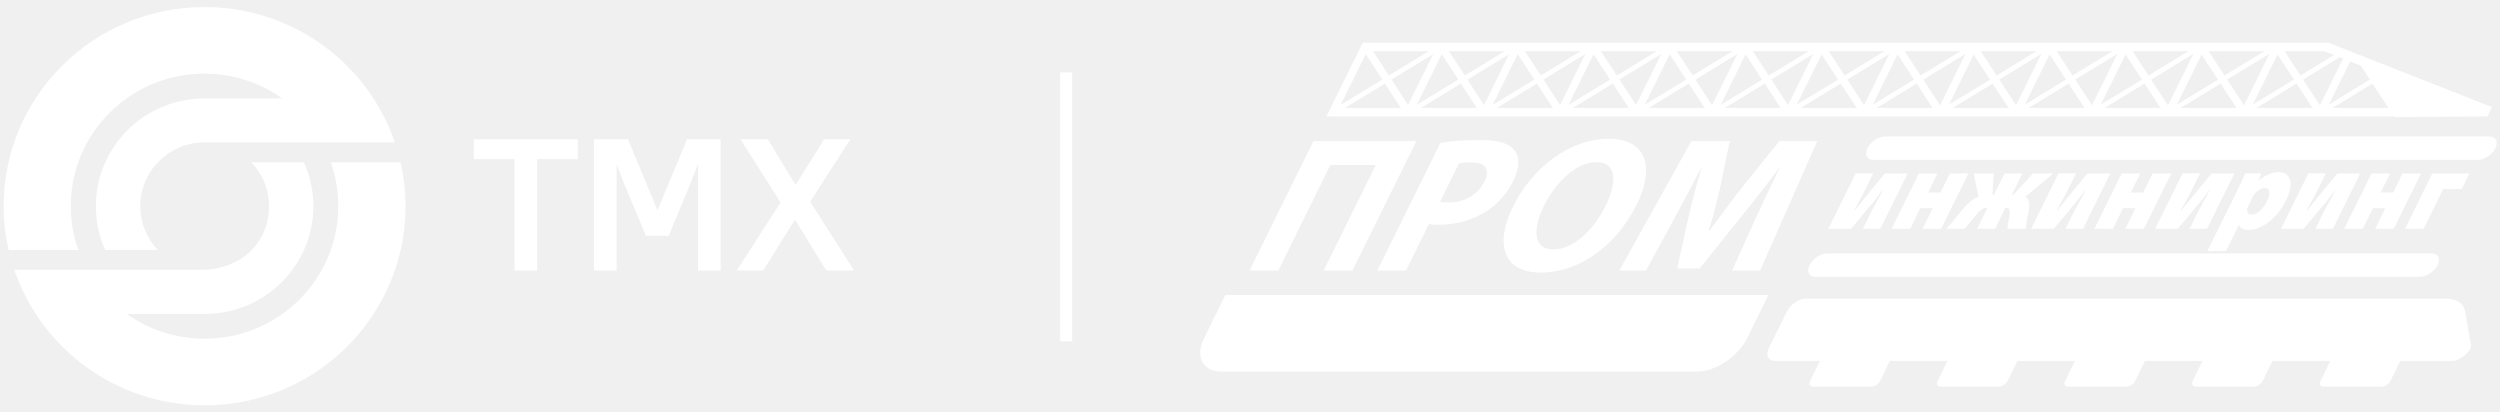
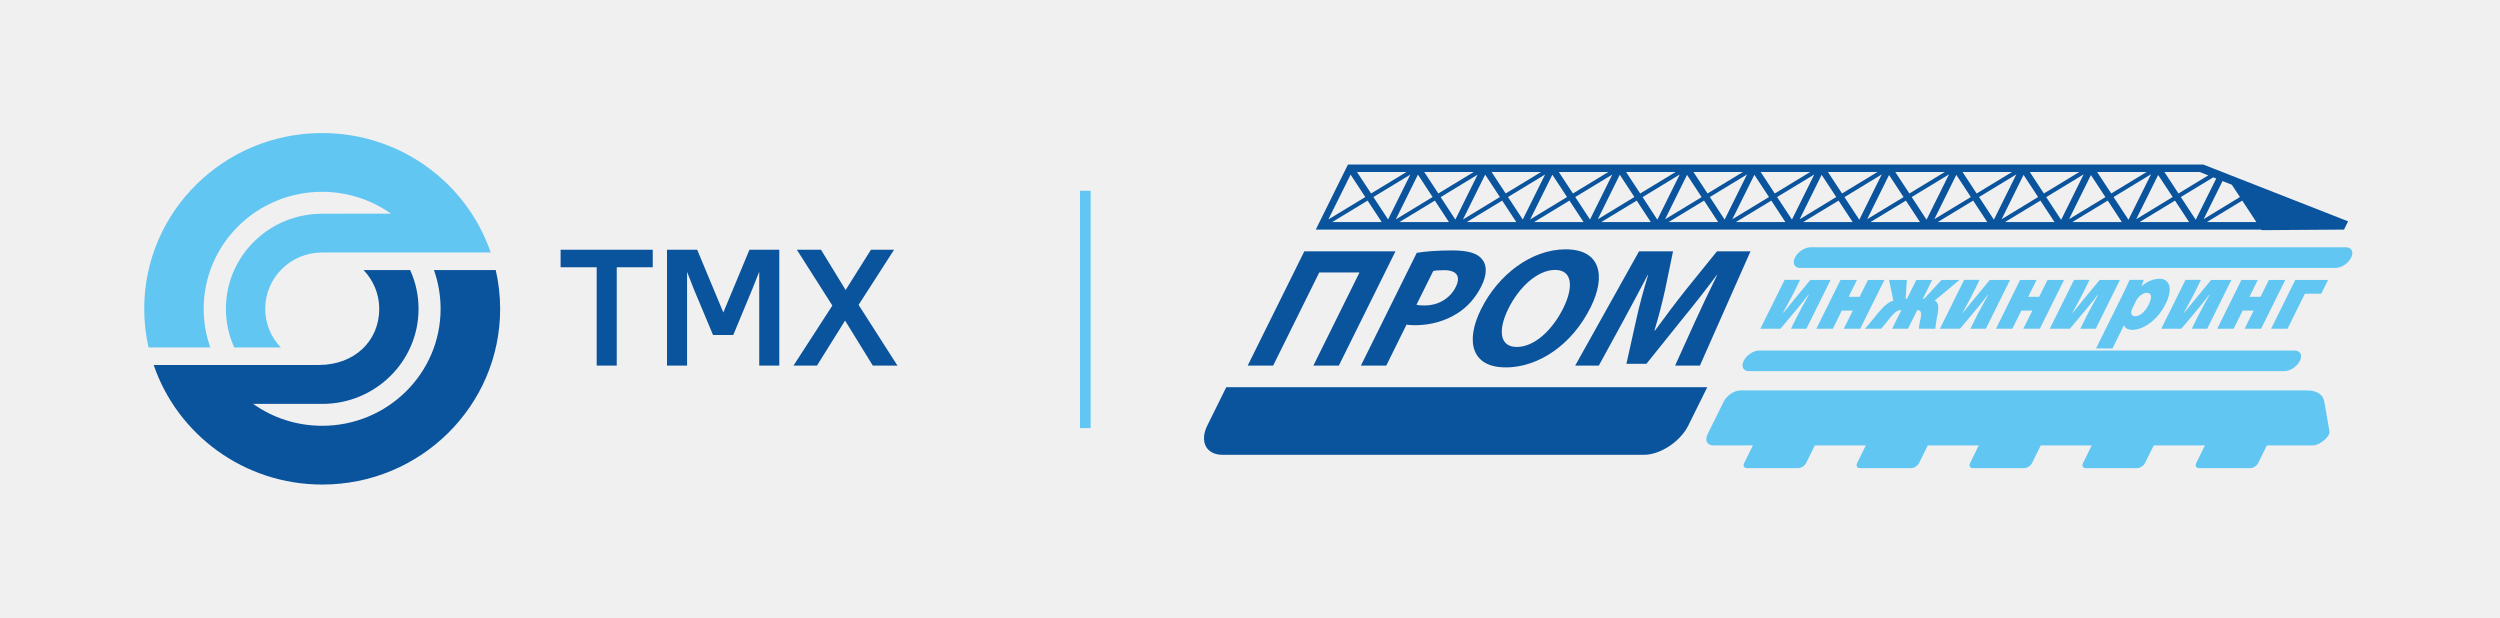
- <svg xmlns="http://www.w3.org/2000/svg" width="267" height="44" viewBox="0 0 267 44" fill="none">
-   <path fill-rule="evenodd" clip-rule="evenodd" d="M204.94 18.525L202.02 24.435H204.01L205.09 22.235H206.42L205.33 24.435H207.31L210.23 18.525H208.25L207.24 20.565H205.92L206.92 18.525H204.94Z" fill="white" />
-   <path fill-rule="evenodd" clip-rule="evenodd" d="M210.79 18.525L211.31 21.035C210.74 21.155 210.03 21.825 209.5 22.485C208.93 23.185 208.41 23.845 207.87 24.435H209.81C210.08 24.175 210.42 23.725 210.93 23.085C211.36 22.545 211.78 22.185 212.16 22.185H212.27L211.16 24.435H213.07L214.18 22.185H214.29C214.63 22.185 214.71 22.555 214.61 23.085C214.49 23.705 214.38 24.165 214.4 24.435H216.37C216.41 23.845 216.55 23.185 216.67 22.485C216.79 21.845 216.74 21.155 216.28 21.035L219.28 18.525H217.12L215.02 20.805H214.86L215.99 18.525H214.08L212.95 20.805H212.79L212.94 18.525H210.78H210.79Z" fill="white" />
-   <path fill-rule="evenodd" clip-rule="evenodd" d="M219.84 18.525L216.92 24.435H219.34C220.06 23.575 220.87 22.595 221.54 21.805C221.98 21.275 222.25 20.915 222.69 20.325H222.74C222.01 21.695 221.79 22.035 221.34 22.935L220.6 24.435H222.46L225.38 18.525H222.94L221.03 20.845C220.61 21.345 220.25 21.835 219.71 22.475H219.66C220.08 21.695 220.49 20.995 220.96 20.045L221.71 18.515H219.85L219.84 18.525Z" fill="white" />
-   <path fill-rule="evenodd" clip-rule="evenodd" d="M226.59 18.525L223.68 24.435H225.66L226.74 22.235H228.07L226.98 24.435H228.97L231.89 18.525H229.9L228.89 20.565H227.57L228.58 18.525H226.59Z" fill="white" />
-   <path fill-rule="evenodd" clip-rule="evenodd" d="M233.09 18.525L230.17 24.435H232.59C233.31 23.575 234.12 22.595 234.79 21.805C235.23 21.275 235.5 20.915 235.94 20.325H235.99C235.26 21.695 235.04 22.035 234.59 22.935L233.85 24.435H235.71L238.63 18.525H236.19L234.28 20.845C233.86 21.345 233.5 21.835 232.96 22.475H232.91C233.33 21.695 233.74 20.995 234.21 20.045L234.96 18.515H233.1L233.09 18.525Z" fill="white" />
-   <path fill-rule="evenodd" clip-rule="evenodd" d="M240.54 21.125C240.59 21.025 240.63 20.935 240.7 20.845C240.97 20.425 241.48 20.085 241.87 20.085C242.49 20.085 242.51 20.675 242.1 21.515C241.68 22.365 241.04 22.925 240.45 22.925C240.06 22.925 239.92 22.605 240.03 22.215C240.06 22.105 240.11 21.985 240.18 21.855L240.54 21.125ZM235.75 26.815H237.73L239.12 24.005H239.14C239.19 24.305 239.53 24.565 240.14 24.565C241.31 24.565 243.09 23.565 244.15 21.405C245.1 19.485 244.54 18.385 243.43 18.385C242.68 18.385 241.93 18.685 241.24 19.275H241.22L241.51 18.515H239.8C239.55 19.065 239.24 19.745 238.85 20.535L235.75 26.805V26.815Z" fill="white" />
-   <path fill-rule="evenodd" clip-rule="evenodd" d="M246.53 18.525L243.61 24.435H246.03C246.75 23.575 247.56 22.595 248.23 21.805C248.67 21.275 248.94 20.915 249.38 20.325H249.43C248.7 21.695 248.48 22.035 248.03 22.935L247.29 24.435H249.15L252.07 18.525H249.63L247.72 20.845C247.3 21.345 246.94 21.835 246.4 22.475H246.34C246.76 21.695 247.17 20.995 247.64 20.045L248.39 18.515H246.53V18.525Z" fill="white" />
-   <path fill-rule="evenodd" clip-rule="evenodd" d="M253.28 18.525L250.36 24.435H252.34L253.43 22.235H254.75L253.67 24.435H255.65L258.57 18.525H256.59L255.58 20.565H254.25L255.26 18.525H253.28Z" fill="white" />
-   <path fill-rule="evenodd" clip-rule="evenodd" d="M259.77 18.525L256.86 24.435H258.84L260.93 20.195H262.91L263.73 18.525H259.77Z" fill="white" />
-   <path fill-rule="evenodd" clip-rule="evenodd" d="M201.32 14.575H265.87C266.56 14.575 266.85 15.135 266.51 15.825C266.17 16.515 265.33 17.075 264.63 17.075H200.08C199.39 17.075 199.1 16.515 199.44 15.825C199.78 15.135 200.62 14.575 201.32 14.575Z" fill="white" />
-   <path fill-rule="evenodd" clip-rule="evenodd" d="M195.14 27.065H259.69C260.38 27.065 260.67 27.625 260.33 28.315C259.99 29.005 259.15 29.565 258.45 29.565H193.9C193.21 29.565 192.92 29.005 193.26 28.315C193.6 27.625 194.44 27.065 195.14 27.065Z" fill="white" />
-   <path fill-rule="evenodd" clip-rule="evenodd" d="M242.71 38.545L241.66 40.665C241.49 41.015 241.06 41.295 240.71 41.295H234.51C234.16 41.295 234.01 41.015 234.19 40.665L235.23 38.545H229.08L228.04 40.665C227.87 41.015 227.44 41.295 227.09 41.295H220.89C220.54 41.295 220.39 41.015 220.57 40.665L221.61 38.545H215.46L214.42 40.665C214.25 41.015 213.82 41.295 213.47 41.295H207.27C206.92 41.295 206.77 41.015 206.95 40.665L207.99 38.545H201.84L200.8 40.665C200.63 41.015 200.2 41.295 199.85 41.295H193.65C193.3 41.295 193.15 41.015 193.33 40.665L194.37 38.545H189.59C188.85 38.545 188.54 37.945 188.9 37.205L190.86 33.235C191.22 32.495 192.13 31.895 192.87 31.895H261.22C262.63 31.895 263.17 32.615 263.27 33.235L263.9 36.855C264.01 37.465 262.69 38.545 261.95 38.545H256.35L255.31 40.665C255.14 41.015 254.71 41.295 254.36 41.295H248.16C247.81 41.295 247.66 41.015 247.84 40.665L248.88 38.545H242.71Z" fill="white" />
-   <path fill-rule="evenodd" clip-rule="evenodd" d="M198.19 18.525L195.27 24.435H197.69C198.41 23.575 199.22 22.595 199.89 21.805C200.33 21.275 200.6 20.915 201.04 20.325H201.1C200.37 21.695 200.15 22.035 199.7 22.935L198.96 24.435H200.82L203.74 18.525H201.3L199.39 20.845C198.97 21.345 198.61 21.835 198.07 22.475H198.01C198.43 21.695 198.84 20.995 199.31 20.045L200.06 18.515H198.2L198.19 18.525Z" fill="white" />
-   <path fill-rule="evenodd" clip-rule="evenodd" d="M146.63 5.465L148.33 8.065L152.6 5.465H146.63ZM143.18 11.205L147.63 8.495L145.86 5.785L143.18 11.205ZM149.61 11.525L147.91 8.925L143.64 11.525H149.61ZM153.06 5.785L148.61 8.495L150.38 11.205L153.06 5.785ZM154.74 5.465L156.44 8.065L160.71 5.465H154.74ZM151.3 11.205L155.75 8.495L153.98 5.785L151.31 11.205H151.3ZM157.72 11.525L156.02 8.925L151.75 11.525H157.72ZM161.18 5.785L156.72 8.505L158.49 11.225L161.17 5.795L161.18 5.785ZM162.86 5.465L164.56 8.065L168.83 5.465H162.86ZM159.42 11.205L163.86 8.495L162.09 5.785L159.42 11.195V11.205ZM165.84 11.525L164.14 8.925L159.87 11.525H165.84ZM169.3 5.775L164.84 8.495L166.62 11.215L169.31 5.775H169.3ZM170.97 5.465L172.67 8.065L176.94 5.465H170.97ZM167.53 11.195L171.96 8.495L170.19 5.795L167.52 11.195H167.53ZM173.95 11.525L172.25 8.925L167.98 11.525H173.95ZM177.42 5.775L172.95 8.495L174.73 11.215L177.42 5.775ZM175.65 11.195L180.08 8.495L178.32 5.795L175.66 11.195H175.65ZM182.06 11.525L180.36 8.925L176.09 11.525H182.06ZM185.54 5.775L181.07 8.505L182.85 11.235L185.54 5.785V5.775ZM179.08 5.465L180.78 8.065L185.05 5.465H179.08ZM187.2 5.465L188.9 8.065L193.17 5.465H187.2ZM183.77 11.195L188.19 8.505L186.43 5.815L183.77 11.205V11.195ZM190.18 11.525L188.48 8.925L184.21 11.525H190.18ZM193.66 5.765L189.18 8.495L190.96 11.225L193.66 5.765ZM195.31 5.465L197.01 8.065L201.28 5.465H195.31ZM191.89 11.185L196.31 8.495L194.55 5.805L191.89 11.185ZM198.29 11.525L196.59 8.925L192.32 11.525H198.29ZM201.78 5.765L197.29 8.495L199.08 11.225L201.78 5.755V5.765ZM203.42 5.465L205.12 8.065L209.39 5.465H203.42ZM200.01 11.185L204.42 8.495L202.66 5.805L200.01 11.185ZM206.4 11.525L204.7 8.925L200.43 11.525H206.4ZM209.9 5.765L205.41 8.505L207.2 11.245L209.9 5.775V5.765ZM211.54 5.465L213.24 8.065L217.51 5.465H211.54ZM208.13 11.185L212.54 8.505L210.79 5.825L208.14 11.195L208.13 11.185ZM214.52 11.525L212.82 8.925L208.55 11.525H214.52ZM218.02 5.755L213.52 8.495L215.31 11.235L218.02 5.755ZM219.65 5.465L221.35 8.065L225.62 5.465H219.65ZM216.25 11.175L220.65 8.495L218.9 5.815L216.25 11.175ZM222.63 11.525L220.93 8.925L216.66 11.525H222.63ZM226.14 5.755L221.64 8.495L223.43 11.235L226.14 5.745V5.755ZM227.76 5.465L229.46 8.065L233.73 5.465H227.76ZM224.37 11.175L228.76 8.495L227.01 5.815L224.37 11.165V11.175ZM230.74 11.525L229.04 8.925L224.77 11.525H230.74ZM234.25 5.755L229.74 8.505L231.54 11.255L234.25 5.765V5.755ZM235.88 5.465L237.58 8.065L241.85 5.465H235.88ZM232.49 11.175L236.88 8.505L235.13 5.835L232.49 11.185V11.175ZM238.86 11.525L237.16 8.925L232.89 11.525H238.86ZM242.37 5.745L237.86 8.495L239.66 11.245L242.38 5.745H242.37ZM240.61 11.165L244.99 8.495L243.24 5.825L240.6 11.165H240.61ZM246.97 11.525L245.27 8.925L241 11.525H246.97ZM255.08 11.525L253.38 8.925L249.11 11.525H255.08ZM249.29 5.875L248.24 5.465H243.99L245.69 8.065L249.28 5.875H249.29ZM250.24 6.255L249.88 6.115L245.97 8.495L247.77 11.245L250.24 6.255ZM252.12 7.005L251 6.565L248.73 11.165L253.1 8.495L252.12 7.005ZM140.28 15.065L133.45 28.895H136.52L142.08 17.625H146.93L141.37 28.895H144.44L151.27 15.065H140.27H140.28ZM155.82 17.445C156.07 17.385 156.52 17.345 157.12 17.345C158.68 17.345 159.17 18.105 158.54 19.375C157.85 20.775 156.43 21.615 154.79 21.615C154.33 21.615 154.03 21.595 153.8 21.535L155.82 17.455V17.445ZM150.16 28.895L152.61 23.925C152.86 23.985 153.22 24.005 153.62 24.005C155.44 24.005 157.23 23.535 158.77 22.545C159.97 21.785 160.97 20.635 161.64 19.265C162.31 17.915 162.31 16.765 161.76 16.085C161.23 15.325 160.05 14.955 158.15 14.955C156.25 14.955 154.88 15.075 153.84 15.245L147.1 28.895H150.16ZM165.89 26.635C163.83 26.635 163.6 24.605 164.89 21.995C166.17 19.405 168.39 17.315 170.52 17.315C172.65 17.315 172.74 19.445 171.51 21.935C170.17 24.645 168 26.635 165.91 26.635H165.89ZM164.54 29.115C168.52 29.115 172.56 26.385 174.81 21.825C176.7 18.005 175.98 14.825 171.8 14.825C167.62 14.825 163.64 17.925 161.59 22.065C159.64 26.005 160.5 29.105 164.52 29.105H164.54V29.115ZM184.99 28.895H187.98L194.08 15.065H190.04L186.33 19.665C185.11 21.205 183.74 23.035 182.58 24.635H182.5C183 23.015 183.44 21.285 183.79 19.685L184.74 15.065H180.64L172.94 28.895H175.79L178.65 23.645C179.58 21.925 180.72 19.785 181.7 17.915H181.74C181.18 19.745 180.66 21.695 180.31 23.315L179.12 28.675H181.53L185.85 23.275C187.18 21.655 188.72 19.685 190.03 17.915H190.07C189.07 19.945 188.14 21.935 187.38 23.595L184.99 28.895ZM130.87 31.505H188.87L186.59 36.125C185.62 38.085 183.21 39.685 181.24 39.685H130.42C128.44 39.685 127.62 38.085 128.59 36.125L130.87 31.505ZM248.68 4.565L266.14 11.435L265.65 12.435L255.72 12.505L255.67 12.435H141.66C142.93 9.855 144.26 7.175 145.54 4.565H248.68Z" fill="white" />
-   <path fill-rule="evenodd" clip-rule="evenodd" d="M21.85 33.525H13.53C15.87 35.195 18.74 36.175 21.85 36.175C29.74 36.175 36.13 29.835 36.13 22.025C36.13 20.385 35.85 18.805 35.33 17.335H42.78C43.12 18.845 43.31 20.415 43.31 22.025C43.31 33.765 33.71 43.285 21.86 43.285C12.41 43.285 4.39 37.225 1.53 28.815H21.45C25.72 28.815 28.73 25.935 28.73 22.025C28.73 20.205 28.01 18.555 26.84 17.335H32.46C33.11 18.765 33.47 20.355 33.47 22.025C33.47 28.375 28.27 33.525 21.87 33.525" fill="white" />
-   <path fill-rule="evenodd" clip-rule="evenodd" d="M21.85 0.755C31.29 0.755 39.31 6.805 42.17 15.205H21.85C18.06 15.205 14.98 18.255 14.98 22.015C14.98 23.825 15.69 25.475 16.86 26.695H11.24C10.6 25.265 10.24 23.685 10.24 22.015C10.24 15.665 15.43 10.515 21.84 10.515L30.14 10.505C27.8 8.845 24.94 7.865 21.84 7.865C13.95 7.865 7.56 14.205 7.56 22.015C7.56 23.655 7.84 25.225 8.36 26.695H0.91C0.57 25.185 0.39 23.625 0.39 22.015C0.39 10.275 9.99 0.755 21.84 0.755" fill="white" />
-   <path d="M91.22 28.895L86.53 21.545L90.81 14.875H88.02L84.97 19.745L82 14.875H79.09L83.37 21.625L78.68 28.895H81.51L84.9 23.445L88.25 28.895H91.22ZM71.42 25.185L73.7 19.675L74.55 17.535V28.895H76.97V14.875H73.37L70.22 22.465L67.07 14.875H63.43V28.895H65.85V17.555L66.68 19.675L68.98 25.185H71.42ZM54.95 16.995V28.895H57.37V16.995H61.71V14.875H50.6V16.995H54.95Z" fill="white" />
-   <path d="M114.51 7.735H113.23V36.455H114.51V7.735Z" fill="white" />
+ <svg xmlns="http://www.w3.org/2000/svg" width="162" height="40" viewBox="0 0 162 40" fill="none">
+   <path fill-rule="evenodd" clip-rule="evenodd" d="M119.267 18.139L117.698 21.304H118.767L119.348 20.126H120.063L119.477 21.304H120.541L122.11 18.139H121.046L120.503 19.232H119.794L120.331 18.139H119.267Z" fill="#62C6F2" />
+   <path fill-rule="evenodd" clip-rule="evenodd" d="M122.411 18.139L122.69 19.483C122.384 19.547 122.003 19.906 121.718 20.26C121.411 20.635 121.132 20.988 120.842 21.304H121.884C122.029 21.165 122.212 20.924 122.486 20.581C122.717 20.292 122.943 20.099 123.147 20.099H123.206L122.61 21.304H123.636L124.233 20.099H124.292C124.475 20.099 124.518 20.297 124.464 20.581C124.399 20.913 124.34 21.16 124.351 21.304H125.41C125.431 20.988 125.506 20.635 125.571 20.26C125.635 19.917 125.608 19.547 125.361 19.483L126.973 18.139H125.813L124.684 19.36H124.598L125.205 18.139H124.179L123.572 19.36H123.486L123.566 18.139H122.406H122.411Z" fill="#62C6F2" />
+   <path fill-rule="evenodd" clip-rule="evenodd" d="M127.274 18.139L125.705 21.304H127.006C127.393 20.843 127.828 20.319 128.188 19.896C128.424 19.612 128.569 19.419 128.806 19.103H128.833C128.44 19.837 128.322 20.019 128.08 20.501L127.683 21.304H128.682L130.251 18.139H128.94L127.914 19.381C127.688 19.649 127.495 19.912 127.204 20.254H127.178C127.403 19.837 127.624 19.462 127.876 18.953L128.279 18.134H127.28L127.274 18.139Z" fill="#62C6F2" />
+   <path fill-rule="evenodd" clip-rule="evenodd" d="M130.902 18.139L129.338 21.304H130.402L130.982 20.126H131.697L131.111 21.304H132.181L133.75 18.139H132.68L132.138 19.232H131.428L131.971 18.139H130.902Z" fill="#62C6F2" />
+   <path fill-rule="evenodd" clip-rule="evenodd" d="M134.395 18.139L132.825 21.304H134.126C134.513 20.843 134.948 20.319 135.308 19.896C135.545 19.612 135.69 19.419 135.926 19.103H135.953C135.561 19.837 135.443 20.019 135.201 20.501L134.803 21.304H135.803L137.372 18.139H136.061L135.034 19.381C134.808 19.649 134.615 19.912 134.325 20.254H134.298C134.524 19.837 134.744 19.462 134.997 18.953L135.4 18.134H134.4L134.395 18.139Z" fill="#62C6F2" />
+   <path fill-rule="evenodd" clip-rule="evenodd" d="M138.398 19.531C138.425 19.478 138.447 19.43 138.484 19.381C138.629 19.157 138.903 18.974 139.113 18.974C139.446 18.974 139.457 19.29 139.236 19.74C139.011 20.195 138.667 20.495 138.35 20.495C138.14 20.495 138.065 20.324 138.124 20.115C138.14 20.056 138.167 19.992 138.205 19.922L138.398 19.531ZM135.824 22.579H136.888L137.635 21.074H137.646C137.673 21.234 137.855 21.374 138.183 21.374C138.812 21.374 139.768 20.838 140.338 19.681C140.849 18.653 140.548 18.064 139.951 18.064C139.548 18.064 139.145 18.225 138.774 18.541H138.764L138.919 18.134H138C137.866 18.428 137.7 18.792 137.49 19.215L135.824 22.573V22.579Z" fill="#62C6F2" />
+   <path fill-rule="evenodd" clip-rule="evenodd" d="M141.617 18.139L140.048 21.304H141.348C141.735 20.843 142.171 20.319 142.531 19.896C142.767 19.612 142.912 19.419 143.149 19.103H143.176C142.783 19.837 142.665 20.019 142.423 20.501L142.026 21.304H143.025L144.594 18.139H143.283L142.257 19.381C142.031 19.649 141.837 19.912 141.547 20.254H141.52C141.746 19.837 141.966 19.462 142.219 18.953L142.622 18.134H141.622L141.617 18.139Z" fill="#62C6F2" />
+   <path fill-rule="evenodd" clip-rule="evenodd" d="M145.244 18.139L143.675 21.304H144.739L145.325 20.126H146.034L145.454 21.304H146.518L148.087 18.139H147.023L146.48 19.232H145.766L146.308 18.139H145.244Z" fill="#62C6F2" />
+   <path fill-rule="evenodd" clip-rule="evenodd" d="M148.732 18.139L147.168 21.304H148.232L149.355 19.033H150.419L150.86 18.139H148.732Z" fill="#62C6F2" />
+   <path fill-rule="evenodd" clip-rule="evenodd" d="M117.322 16.024H152.01C152.381 16.024 152.537 16.323 152.354 16.693C152.171 17.062 151.72 17.362 151.344 17.362H116.656C116.285 17.362 116.129 17.062 116.312 16.693C116.494 16.323 116.946 16.024 117.322 16.024Z" fill="#62C6F2" />
+   <path fill-rule="evenodd" clip-rule="evenodd" d="M114.001 22.713H148.689C149.06 22.713 149.216 23.012 149.033 23.382C148.85 23.752 148.399 24.051 148.023 24.051H113.335C112.964 24.051 112.808 23.752 112.991 23.382C113.173 23.012 113.625 22.713 114.001 22.713Z" fill="#62C6F2" />
+   <path fill-rule="evenodd" clip-rule="evenodd" d="M139.564 28.861L139 29.996C138.909 30.183 138.678 30.333 138.49 30.333H135.158C134.97 30.333 134.889 30.183 134.986 29.996L135.545 28.861H132.24L131.681 29.996C131.589 30.183 131.358 30.333 131.17 30.333H127.839C127.65 30.333 127.57 30.183 127.667 29.996L128.225 28.861H124.921L124.362 29.996C124.27 30.183 124.039 30.333 123.851 30.333H120.519C120.331 30.333 120.251 30.183 120.347 29.996L120.906 28.861H117.601L117.042 29.996C116.951 30.183 116.72 30.333 116.532 30.333H113.2C113.012 30.333 112.932 30.183 113.028 29.996L113.587 28.861H111.018C110.621 28.861 110.454 28.539 110.648 28.143L111.701 26.017C111.894 25.621 112.383 25.299 112.781 25.299H149.511C150.269 25.299 150.559 25.685 150.613 26.017L150.951 27.956C151.011 28.282 150.301 28.861 149.904 28.861H146.894L146.335 29.996C146.244 30.183 146.013 30.333 145.825 30.333H142.493C142.305 30.333 142.224 30.183 142.321 29.996L142.88 28.861H139.564Z" fill="#62C6F2" />
+   <path fill-rule="evenodd" clip-rule="evenodd" d="M115.64 18.139L114.071 21.304H115.371C115.758 20.843 116.193 20.319 116.553 19.896C116.79 19.612 116.935 19.419 117.171 19.103H117.204C116.811 19.837 116.693 20.019 116.451 20.501L116.054 21.304H117.053L118.622 18.139H117.311L116.285 19.381C116.059 19.649 115.866 19.912 115.575 20.254H115.543C115.769 19.837 115.989 19.462 116.242 18.953L116.645 18.134H115.645L115.64 18.139Z" fill="#62C6F2" />
+   <path fill-rule="evenodd" clip-rule="evenodd" d="M87.932 11.145L88.846 12.537L91.141 11.145H87.932ZM86.078 14.219L88.47 12.767L87.519 11.316L86.078 14.219ZM89.534 14.39L88.62 12.998L86.326 14.39H89.534ZM91.388 11.316L88.996 12.767L89.948 14.219L91.388 11.316ZM92.291 11.145L93.204 12.537L95.499 11.145H92.291ZM90.442 14.219L92.833 12.767L91.882 11.316L90.447 14.219H90.442ZM93.892 14.39L92.978 12.998L90.684 14.39H93.892ZM95.751 11.316L93.355 12.773L94.306 14.229L95.746 11.322L95.751 11.316ZM96.654 11.145L97.568 12.537L99.862 11.145H96.654ZM94.805 14.219L97.192 12.767L96.24 11.316L94.805 14.213V14.219ZM98.255 14.39L97.342 12.998L95.047 14.39H98.255ZM100.115 11.311L97.718 12.767L98.675 14.224L100.12 11.311H100.115ZM101.012 11.145L101.926 12.537L104.22 11.145H101.012ZM99.164 14.213L101.544 12.767L100.593 11.322L99.158 14.213H99.164ZM102.614 14.39L101.7 12.998L99.406 14.39H102.614ZM104.478 11.311L102.076 12.767L103.033 14.224L104.478 11.311ZM103.527 14.213L105.908 12.767L104.962 11.322L103.533 14.213H103.527ZM106.972 14.39L106.058 12.998L103.764 14.39H106.972ZM108.842 11.311L106.44 12.773L107.396 14.235L108.842 11.316V11.311ZM105.37 11.145L106.284 12.537L108.579 11.145H105.37ZM109.734 11.145L110.648 12.537L112.942 11.145H109.734ZM107.891 14.213L110.266 12.773L109.32 11.332L107.891 14.219V14.213ZM111.335 14.39L110.422 12.998L108.127 14.39H111.335ZM113.206 11.305L110.798 12.767L111.755 14.229L113.206 11.305ZM114.092 11.145L115.006 12.537L117.3 11.145H114.092ZM112.254 14.208L114.63 12.767L113.684 11.327L112.254 14.208ZM115.694 14.39L114.78 12.998L112.485 14.39H115.694ZM117.569 11.305L115.156 12.767L116.118 14.229L117.569 11.3V11.305ZM118.45 11.145L119.364 12.537L121.659 11.145H118.45ZM116.618 14.208L118.988 12.767L118.042 11.327L116.618 14.208ZM120.052 14.39L119.138 12.998L116.844 14.39H120.052ZM121.933 11.305L119.52 12.773L120.482 14.24L121.933 11.311V11.305ZM122.814 11.145L123.728 12.537L126.022 11.145H122.814ZM120.982 14.208L123.351 12.773L122.411 11.338L120.987 14.213L120.982 14.208ZM124.415 14.39L123.502 12.998L121.207 14.39H124.415ZM126.296 11.3L123.878 12.767L124.84 14.235L126.296 11.3ZM127.172 11.145L128.086 12.537L130.38 11.145H127.172ZM125.345 14.203L127.71 12.767L126.769 11.332L125.345 14.203ZM128.774 14.39L127.86 12.998L125.565 14.39H128.774ZM130.66 11.3L128.242 12.767L129.204 14.235L130.66 11.295V11.3ZM131.53 11.145L132.444 12.537L134.739 11.145H131.53ZM129.709 14.203L132.068 12.767L131.127 11.332L129.709 14.197V14.203ZM133.132 14.39L132.218 12.998L129.924 14.39H133.132ZM135.018 11.3L132.594 12.773L133.562 14.246L135.018 11.305V11.3ZM135.894 11.145L136.808 12.537L139.102 11.145H135.894ZM134.072 14.203L136.431 12.773L135.491 11.343L134.072 14.208V14.203ZM137.495 14.39L136.582 12.998L134.287 14.39H137.495ZM139.382 11.295L136.958 12.767L137.925 14.24L139.387 11.295H139.382ZM138.436 14.197L140.79 12.767L139.849 11.338L138.43 14.197H138.436ZM141.854 14.39L140.94 12.998L138.645 14.39H141.854ZM146.212 14.39L145.298 12.998L143.004 14.39H146.212ZM143.1 11.364L142.536 11.145H140.252L141.166 12.537L143.095 11.364H143.1ZM143.611 11.568L143.417 11.493L141.316 12.767L142.283 14.24L143.611 11.568ZM144.621 11.97L144.019 11.734L142.799 14.197L145.148 12.767L144.621 11.97ZM84.52 16.286L80.85 23.693H82.499L85.487 17.657H88.094L85.106 23.693H86.755L90.426 16.286H84.515H84.52ZM92.871 17.561C93.005 17.529 93.247 17.507 93.57 17.507C94.408 17.507 94.671 17.914 94.333 18.594C93.962 19.344 93.199 19.794 92.317 19.794C92.07 19.794 91.909 19.783 91.785 19.751L92.871 17.566V17.561ZM89.829 23.693L91.146 21.031C91.28 21.063 91.474 21.074 91.689 21.074C92.667 21.074 93.629 20.822 94.456 20.292C95.101 19.885 95.638 19.269 95.999 18.535C96.359 17.812 96.359 17.196 96.063 16.832C95.778 16.425 95.144 16.227 94.123 16.227C93.102 16.227 92.366 16.291 91.807 16.382L88.185 23.693H89.829ZM98.282 22.482C97.175 22.482 97.052 21.395 97.745 19.997C98.433 18.61 99.626 17.491 100.77 17.491C101.915 17.491 101.963 18.632 101.302 19.965C100.582 21.416 99.416 22.482 98.293 22.482H98.282ZM97.557 23.81C99.696 23.81 101.867 22.348 103.076 19.906C104.092 17.86 103.705 16.157 101.458 16.157C99.212 16.157 97.073 17.818 95.972 20.035C94.924 22.145 95.386 23.805 97.546 23.805H97.557V23.81ZM108.546 23.693H110.153L113.431 16.286H111.26L109.267 18.75C108.611 19.574 107.875 20.554 107.251 21.411H107.208C107.477 20.544 107.713 19.617 107.902 18.76L108.412 16.286H106.209L102.071 23.693H103.602L105.139 20.881C105.639 19.96 106.252 18.814 106.778 17.812H106.8C106.499 18.792 106.22 19.837 106.031 20.704L105.392 23.575H106.687L109.009 20.683C109.723 19.815 110.551 18.76 111.255 17.812H111.276C110.739 18.899 110.239 19.965 109.831 20.854L108.546 23.693ZM79.463 25.09H110.631L109.406 27.565C108.885 28.614 107.59 29.471 106.531 29.471H79.221C78.157 29.471 77.717 28.614 78.238 27.565L79.463 25.09ZM142.772 10.663L152.155 14.342L151.892 14.877L146.556 14.915L146.529 14.877H85.262C85.944 13.496 86.659 12.06 87.347 10.663H142.772Z" fill="#0A539D" />
+   <path fill-rule="evenodd" clip-rule="evenodd" d="M20.878 26.172H16.407C17.664 27.067 19.206 27.591 20.878 27.591C25.117 27.591 28.551 24.196 28.551 20.013C28.551 19.135 28.401 18.289 28.121 17.502H32.125C32.308 18.31 32.41 19.151 32.41 20.013C32.41 26.301 27.251 31.399 20.883 31.399C15.805 31.399 11.495 28.154 9.958 23.65H20.663C22.957 23.65 24.575 22.107 24.575 20.013C24.575 19.039 24.188 18.155 23.559 17.502H26.579C26.928 18.267 27.122 19.119 27.122 20.013C27.122 23.414 24.328 26.172 20.888 26.172" fill="#0A539D" />
+   <path fill-rule="evenodd" clip-rule="evenodd" d="M20.878 8.622C25.95 8.622 30.26 11.862 31.797 16.361H20.878C18.841 16.361 17.186 17.994 17.186 20.008C17.186 20.977 17.567 21.861 18.196 22.514H15.176C14.832 21.749 14.639 20.902 14.639 20.008C14.639 16.607 17.427 13.849 20.872 13.849L25.332 13.844C24.075 12.955 22.538 12.43 20.872 12.43C16.632 12.43 13.198 15.825 13.198 20.008C13.198 20.886 13.349 21.727 13.628 22.514H9.625C9.442 21.706 9.345 20.87 9.345 20.008C9.345 13.721 14.504 8.622 20.872 8.622" fill="#62C6F2" />
+   <path d="M58.156 23.693L55.636 19.756L57.935 16.184H56.436L54.797 18.792L53.201 16.184H51.637L53.937 19.799L51.417 23.693H52.938L54.76 20.774L56.56 23.693H58.156ZM47.516 21.706L48.741 18.755L49.198 17.609V23.693H50.498V16.184H48.564L46.871 20.249L45.178 16.184H43.222V23.693H44.522V17.619L44.968 18.755L46.204 21.706H47.516ZM38.665 17.32V23.693H39.965V17.32H42.298V16.184H36.327V17.32H38.665Z" fill="#0A539D" />
+   <path d="M70.672 12.36H69.984V27.741H70.672V12.36Z" fill="#62C6F2" />
</svg>
